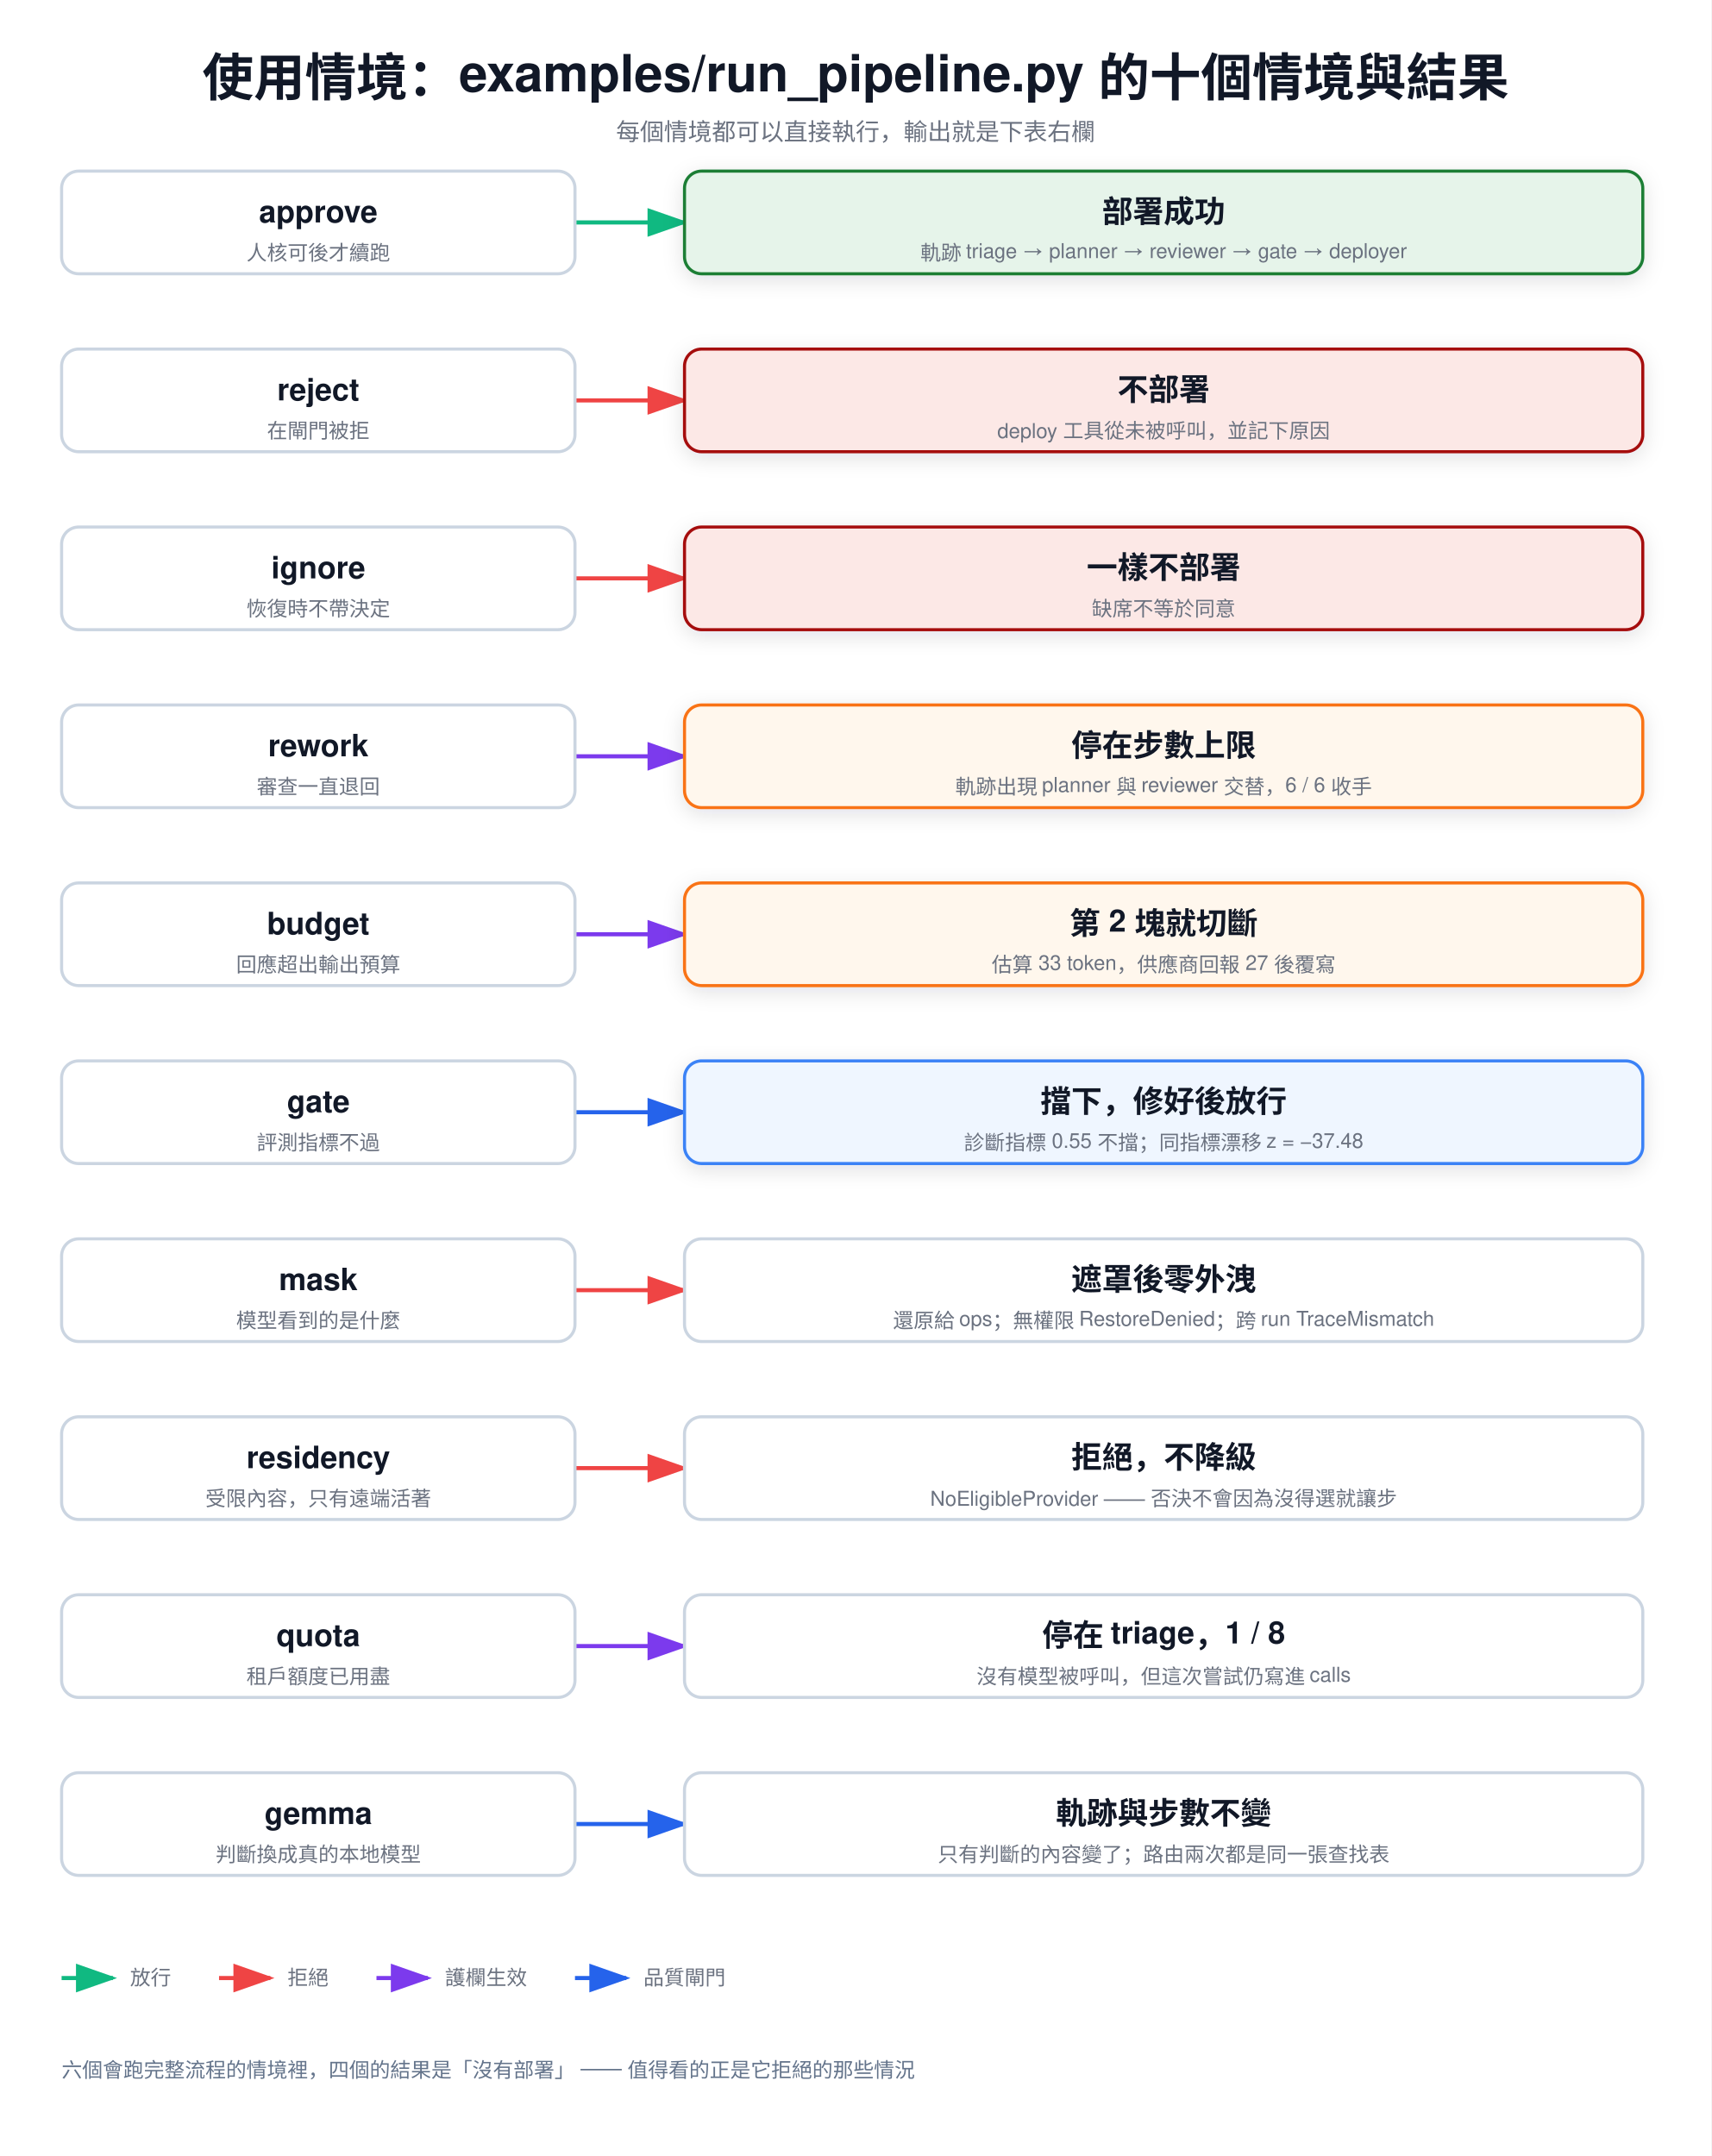
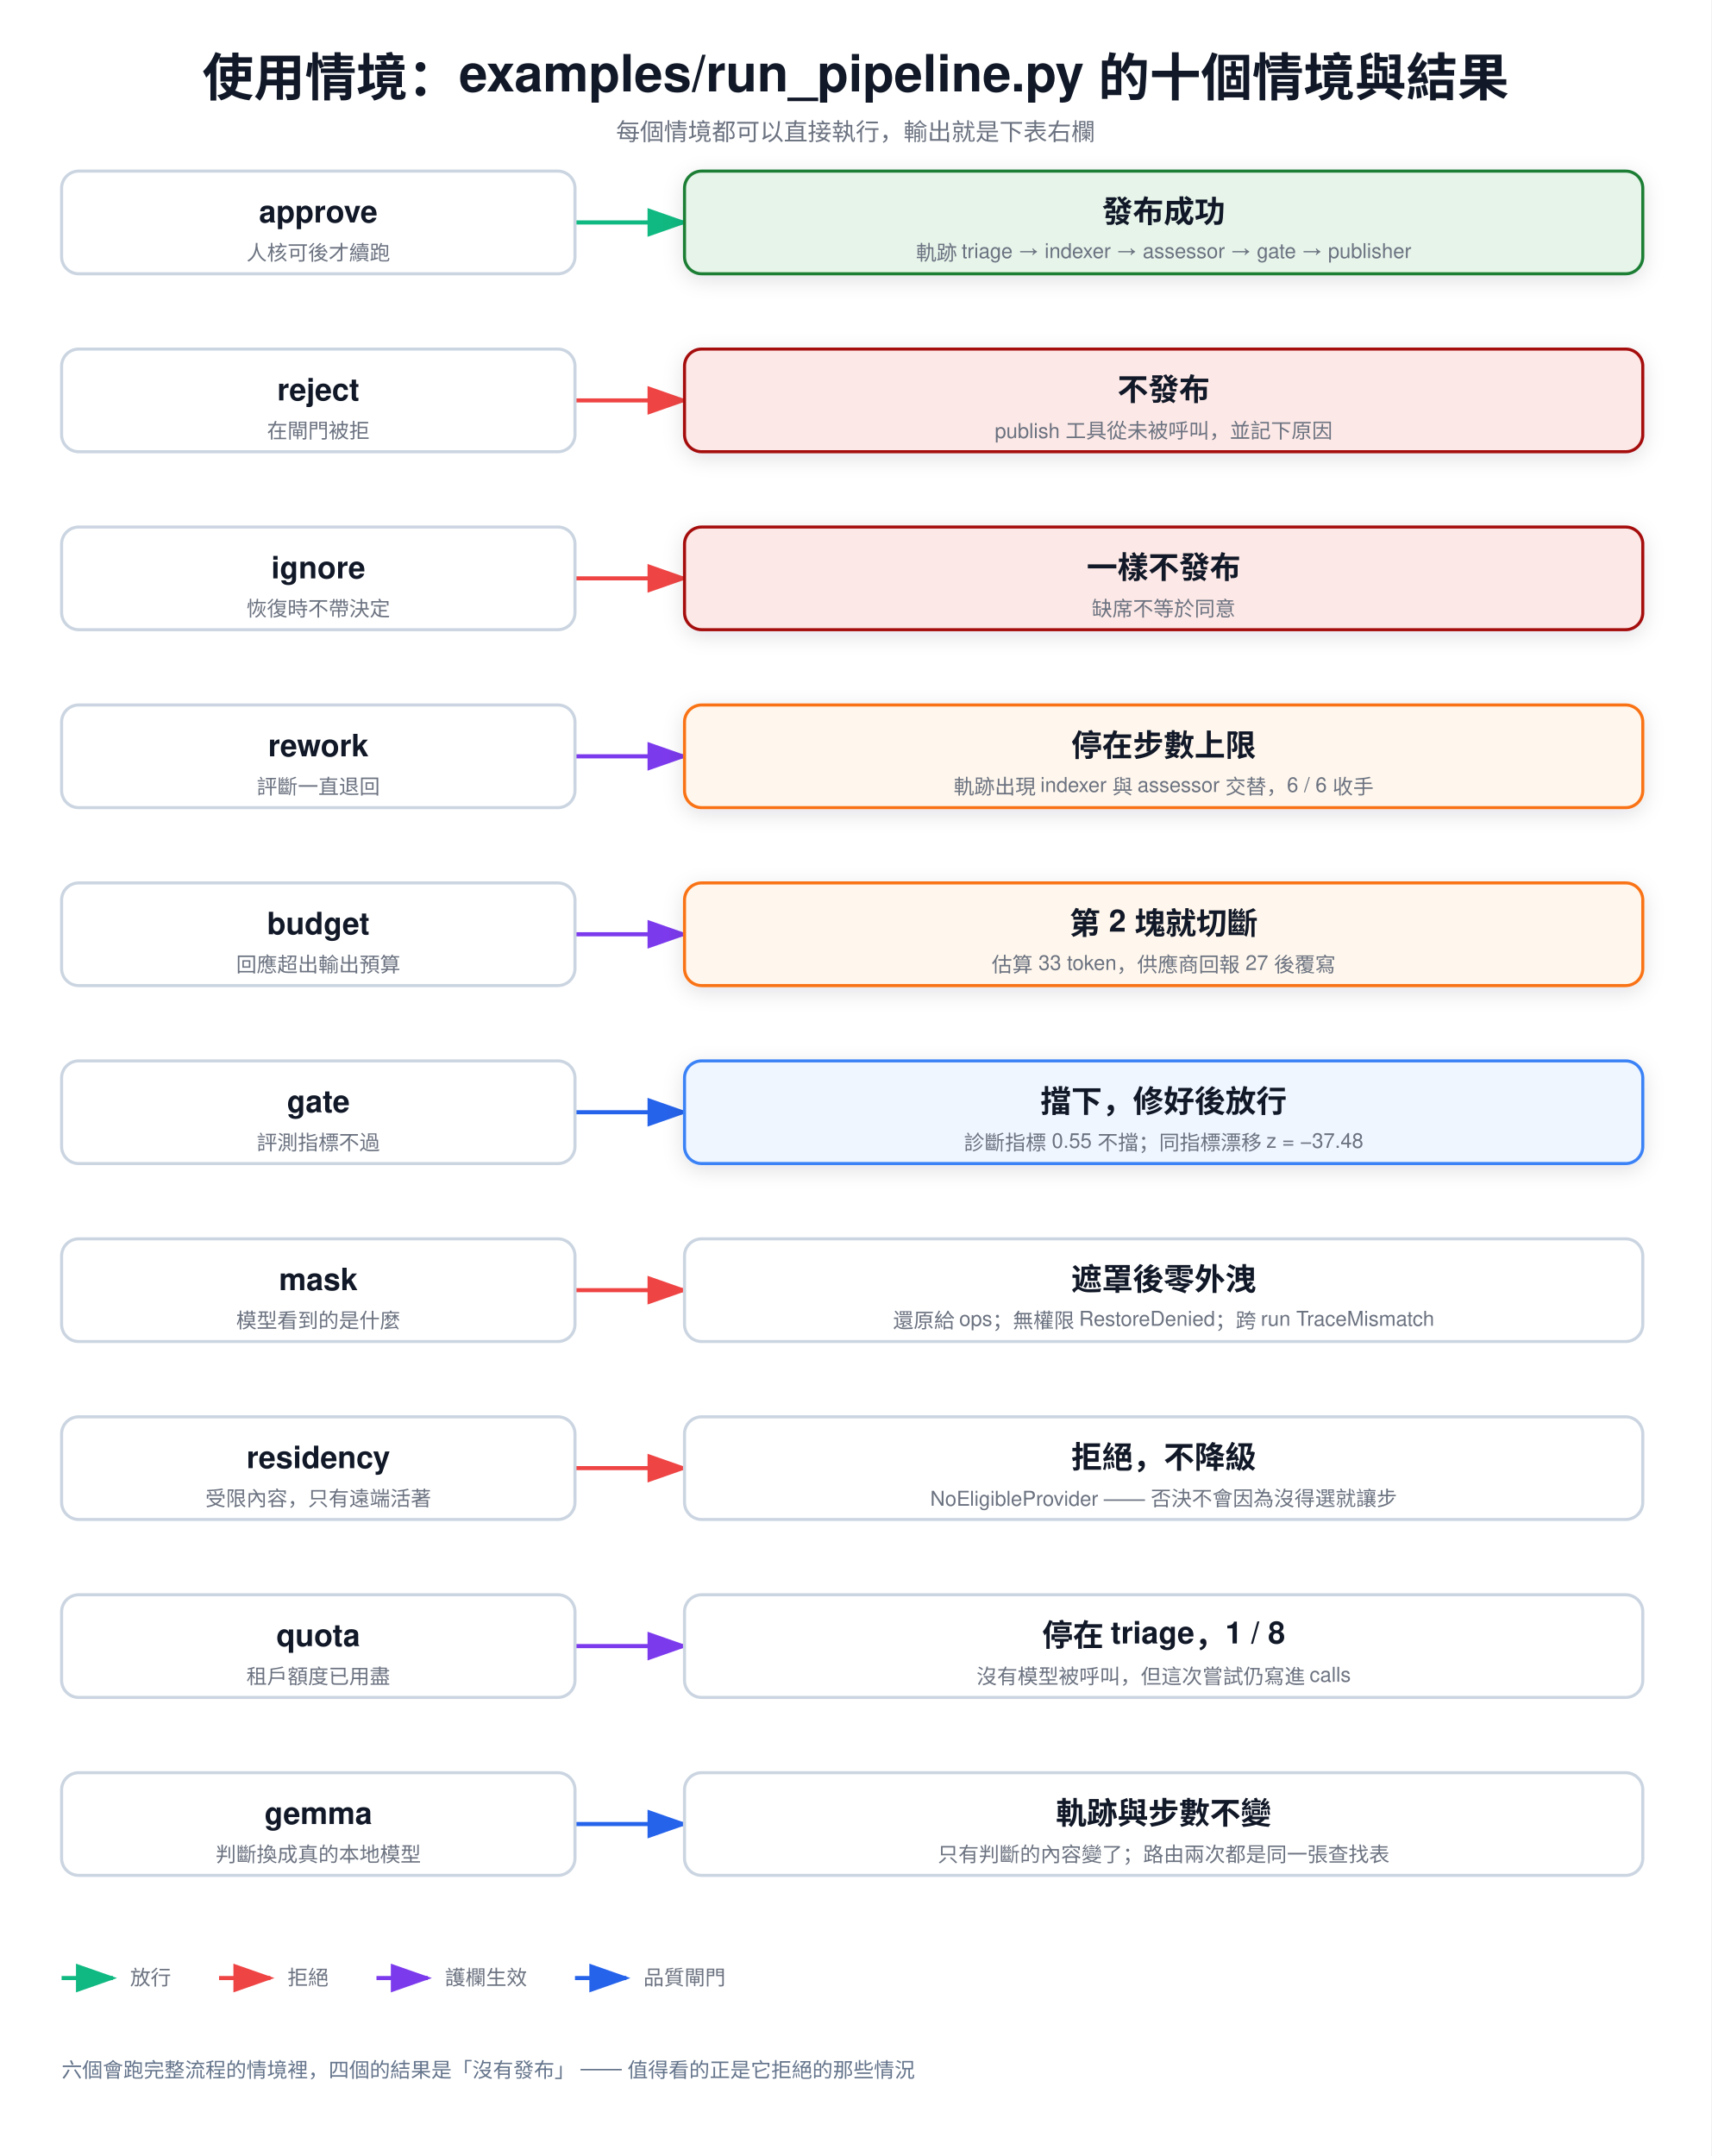
<svg xmlns="http://www.w3.org/2000/svg" viewBox="0 0 1000 1260" width="1000" height="1260" data-generator="fireworks-tech-graph" data-schema-version="1" data-text-metrics="heuristic-v1" data-style-id="1" data-visual-theme="Flat Icon" data-diagram-type="architecture" data-motion-scene="" data-semantic-profile="generic" data-semantic-valid="true" data-quality-profile="showcase" data-max-bends-per-edge="2" data-max-total-bends="8" data-max-route-stretch="1.35" data-max-bridged-crossings="0" data-min-node-gap="40.0" data-min-container-gutter="20.0" data-min-label-clearance="4.0" data-min-segment-length="16.0">
  <defs>
    <marker id="arrowA" markerWidth="10" markerHeight="7" refX="9" refY="3.5" orient="auto">
      <polygon points="0 0, 10 3.5, 0 7" fill="#7c3aed" />
    </marker>
    <marker id="arrowB" markerWidth="10" markerHeight="7" refX="9" refY="3.5" orient="auto">
      <polygon points="0 0, 10 3.5, 0 7" fill="#10b981" />
    </marker>
    <marker id="arrowC" markerWidth="10" markerHeight="7" refX="9" refY="3.5" orient="auto">
      <polygon points="0 0, 10 3.5, 0 7" fill="#2563eb" />
    </marker>
    <marker id="arrowE" markerWidth="10" markerHeight="7" refX="9" refY="3.5" orient="auto">
      <polygon points="0 0, 10 3.5, 0 7" fill="#f97316" />
    </marker>
    <marker id="arrowF" markerWidth="10" markerHeight="7" refX="9" refY="3.5" orient="auto">
      <polygon points="0 0, 10 3.5, 0 7" fill="#7c3aed" />
    </marker>
    <marker id="arrowG" markerWidth="10" markerHeight="7" refX="9" refY="3.5" orient="auto">
      <polygon points="0 0, 10 3.5, 0 7" fill="#ef4444" />
    </marker>
    <marker id="arrowH" markerWidth="10" markerHeight="7" refX="9" refY="3.5" orient="auto">
      <polygon points="0 0, 10 3.5, 0 7" fill="#6b7280" />
    </marker>
    <filter id="shadowSoft" x="-20%" y="-20%" width="140%" height="160%">
      <feDropShadow dx="0" dy="3" stdDeviation="6" flood-color="#0f172a" flood-opacity="0.12" />
    </filter>
    <filter id="shadowGlass" x="-20%" y="-20%" width="140%" height="160%">
      <feDropShadow dx="0" dy="10" stdDeviation="16" flood-color="#020617" flood-opacity="0.28" />
    </filter>
    <style>
    text { font-family: 'Helvetica Neue', Helvetica, Arial, 'PingFang SC', 'Noto Sans CJK SC', 'Microsoft YaHei', 'Microsoft JhengHei', 'SimHei', sans-serif; }
    .title { font-size: 30px; font-weight: 700; fill: #111827; }
    .subtitle { font-size: 14px; font-weight: 500; fill: #6b7280; }
    .section { font-size: 13px; font-weight: 700; fill: #2563eb; letter-spacing: 1.4px; }
    .section-sub { font-size: 12px; font-weight: 500; fill: #64748b; }
    .node-title { font-weight: 700; fill: #111827; }
    .node-sub { font-weight: 500; fill: #6b7280; }
    .node-type { font-size: 12px; font-weight: 700; fill: #64748b; letter-spacing: 0.08em; }
    .arrow-label { font-size: 12px; font-weight: 600; fill: #6b7280; }
    .legend { font-size: 12px; font-weight: 500; fill: #6b7280; }
    .footnote { font-size: 12px; font-weight: 500; fill: #64748b; }
    .metric-label { font-size: 8.5px; font-weight: 700; fill: #64748b; text-transform: uppercase; }
    .metric-value { font-size: 9.5px; font-weight: 700; fill: #111827; }
    </style>
  </defs>
  <rect data-graph-role="background" width="1000.0" height="1260.0" fill="#ffffff" />
  <text x="500.0" y="56" text-anchor="middle" class="title">使用情境：examples/run_pipeline.py 的十個情境與結果</text>
  <text x="500.0" y="82" text-anchor="middle" class="subtitle">每個情境都可以直接執行，輸出就是下表右欄</text>
  <path id="a1" data-graph-role="edge" data-edge-id="a1" data-source="n1" data-target="r1" data-edge-kind="flow" data-topic-id="" data-flow="write" data-motion-role="" data-motion-stage="" data-motion-order="" data-protocol="" data-via="" data-critical-path-id="" data-critical-hop="" data-critical-hops="" data-critical="false" data-bends="0" data-route-stretch="1.0" data-bridges="" d="M 336,130 L 400,130" fill="none" stroke="#10b981" stroke-width="2.4" stroke-linecap="round" stroke-linejoin="round" marker-end="url(#arrowB)" />
  <path id="a2" data-graph-role="edge" data-edge-id="a2" data-source="n2" data-target="r2" data-edge-kind="flow" data-topic-id="" data-flow="feedback" data-motion-role="" data-motion-stage="" data-motion-order="" data-protocol="" data-via="" data-critical-path-id="" data-critical-hop="" data-critical-hops="" data-critical="false" data-bends="0" data-route-stretch="1.0" data-bridges="" d="M 336,234 L 400,234" fill="none" stroke="#ef4444" stroke-width="2.4" stroke-linecap="round" stroke-linejoin="round" marker-end="url(#arrowG)" />
  <path id="a3" data-graph-role="edge" data-edge-id="a3" data-source="n3" data-target="r3" data-edge-kind="flow" data-topic-id="" data-flow="feedback" data-motion-role="" data-motion-stage="" data-motion-order="" data-protocol="" data-via="" data-critical-path-id="" data-critical-hop="" data-critical-hops="" data-critical="false" data-bends="0" data-route-stretch="1.0" data-bridges="" d="M 336,338 L 400,338" fill="none" stroke="#ef4444" stroke-width="2.4" stroke-linecap="round" stroke-linejoin="round" marker-end="url(#arrowG)" />
  <path id="a4" data-graph-role="edge" data-edge-id="a4" data-source="n4" data-target="r4" data-edge-kind="flow" data-topic-id="" data-flow="control" data-motion-role="" data-motion-stage="" data-motion-order="" data-protocol="" data-via="" data-critical-path-id="" data-critical-hop="" data-critical-hops="" data-critical="false" data-bends="0" data-route-stretch="1.0" data-bridges="" d="M 336,442 L 400,442" fill="none" stroke="#7c3aed" stroke-width="2.4" stroke-linecap="round" stroke-linejoin="round" marker-end="url(#arrowA)" />
  <path id="a5" data-graph-role="edge" data-edge-id="a5" data-source="n5" data-target="r5" data-edge-kind="flow" data-topic-id="" data-flow="control" data-motion-role="" data-motion-stage="" data-motion-order="" data-protocol="" data-via="" data-critical-path-id="" data-critical-hop="" data-critical-hops="" data-critical="false" data-bends="0" data-route-stretch="1.0" data-bridges="" d="M 336,546 L 400,546" fill="none" stroke="#7c3aed" stroke-width="2.4" stroke-linecap="round" stroke-linejoin="round" marker-end="url(#arrowA)" />
  <path id="a6" data-graph-role="edge" data-edge-id="a6" data-source="n6" data-target="r6" data-edge-kind="flow" data-topic-id="" data-flow="read" data-motion-role="" data-motion-stage="" data-motion-order="" data-protocol="" data-via="" data-critical-path-id="" data-critical-hop="" data-critical-hops="" data-critical="false" data-bends="0" data-route-stretch="1.0" data-bridges="" d="M 336,650 L 400,650" fill="none" stroke="#2563eb" stroke-width="2.4" stroke-linecap="round" stroke-linejoin="round" marker-end="url(#arrowC)" />
  <path id="a7" data-graph-role="edge" data-edge-id="a7" data-source="n7" data-target="r7" data-edge-kind="flow" data-topic-id="" data-flow="feedback" data-motion-role="" data-motion-stage="" data-motion-order="" data-protocol="" data-via="" data-critical-path-id="" data-critical-hop="" data-critical-hops="" data-critical="false" data-bends="0" data-route-stretch="1.0" data-bridges="" d="M 336,754 L 400,754" fill="none" stroke="#ef4444" stroke-width="2.4" stroke-linecap="round" stroke-linejoin="round" marker-end="url(#arrowG)" />
  <path id="a8" data-graph-role="edge" data-edge-id="a8" data-source="n8" data-target="r8" data-edge-kind="flow" data-topic-id="" data-flow="feedback" data-motion-role="" data-motion-stage="" data-motion-order="" data-protocol="" data-via="" data-critical-path-id="" data-critical-hop="" data-critical-hops="" data-critical="false" data-bends="0" data-route-stretch="1.0" data-bridges="" d="M 336,858 L 400,858" fill="none" stroke="#ef4444" stroke-width="2.4" stroke-linecap="round" stroke-linejoin="round" marker-end="url(#arrowG)" />
  <path id="a9" data-graph-role="edge" data-edge-id="a9" data-source="n9" data-target="r9" data-edge-kind="flow" data-topic-id="" data-flow="control" data-motion-role="" data-motion-stage="" data-motion-order="" data-protocol="" data-via="" data-critical-path-id="" data-critical-hop="" data-critical-hops="" data-critical="false" data-bends="0" data-route-stretch="1.0" data-bridges="" d="M 336,962 L 400,962" fill="none" stroke="#7c3aed" stroke-width="2.4" stroke-linecap="round" stroke-linejoin="round" marker-end="url(#arrowA)" />
  <path id="a10" data-graph-role="edge" data-edge-id="a10" data-source="n10" data-target="r10" data-edge-kind="flow" data-topic-id="" data-flow="read" data-motion-role="" data-motion-stage="" data-motion-order="" data-protocol="" data-via="" data-critical-path-id="" data-critical-hop="" data-critical-hops="" data-critical="false" data-bends="0" data-route-stretch="1.0" data-bridges="" d="M 336,1066 L 400,1066" fill="none" stroke="#2563eb" stroke-width="2.4" stroke-linecap="round" stroke-linejoin="round" marker-end="url(#arrowC)" />
  <g id="node-n1" data-graph-role="node" data-node-id="n1" data-semantic-role="rect" data-motion-role="" data-motion-stage="" data-motion-order="" data-parent="" data-deployment-id="" data-topic-id="" data-span-id="" data-station-order="" data-status="" data-start-ms="" data-duration-ms="" data-parent-span="" data-graph-bounds="36,100,336,160">
    <rect x="36.0" y="100.0" width="300.0" height="60.0" rx="10.0" fill="#ffffff" stroke="#cbd5e1" stroke-width="1.8" />
    <text data-text-role="title" data-full-text="approve" data-text-max-width="276.0" x="186.0" y="130.0" text-anchor="middle" class="node-title" font-size="18">approve</text>
    <text data-text-role="subtitle" data-full-text="人核可後才續跑" data-text-max-width="276.0" x="186.0" y="152.0" text-anchor="middle" class="node-sub" font-size="12">人核可後才續跑</text>
  </g>
  <g id="node-r1" data-graph-role="node" data-node-id="r1" data-semantic-role="rect" data-motion-role="" data-motion-stage="" data-motion-order="" data-parent="" data-deployment-id="" data-topic-id="" data-span-id="" data-station-order="" data-status="" data-start-ms="" data-duration-ms="" data-parent-span="" data-graph-bounds="400,100,960,160">
    <rect x="400.0" y="100.0" width="560.0" height="60.0" rx="10.0" fill="#e6f4ea" stroke="#1e7e34" stroke-width="1.8" filter="url(#shadowSoft)" />
-     <text data-text-role="title" data-full-text="部署成功" data-text-max-width="536.0" x="680.0" y="130.0" text-anchor="middle" class="node-title" font-size="18">部署成功</text>
-     <text data-text-role="subtitle" data-full-text="軌跡 triage → planner → reviewer → gate → deployer" data-text-max-width="536.0" x="680.0" y="152.0" text-anchor="middle" class="node-sub" font-size="12">軌跡 triage → planner → reviewer → gate → deployer</text>
+     <text data-text-role="title" data-full-text="發布成功" data-text-max-width="536.0" x="680.0" y="130.0" text-anchor="middle" class="node-title" font-size="18">發布成功</text>
+     <text data-text-role="subtitle" data-full-text="軌跡 triage → indexer → assessor → gate → publisher" data-text-max-width="536.0" x="680.0" y="152.0" text-anchor="middle" class="node-sub" font-size="12">軌跡 triage → indexer → assessor → gate → publisher</text>
  </g>
  <g id="node-n2" data-graph-role="node" data-node-id="n2" data-semantic-role="rect" data-motion-role="" data-motion-stage="" data-motion-order="" data-parent="" data-deployment-id="" data-topic-id="" data-span-id="" data-station-order="" data-status="" data-start-ms="" data-duration-ms="" data-parent-span="" data-graph-bounds="36,204,336,264">
    <rect x="36.0" y="204.0" width="300.0" height="60.0" rx="10.0" fill="#ffffff" stroke="#cbd5e1" stroke-width="1.8" />
    <text data-text-role="title" data-full-text="reject" data-text-max-width="276.0" x="186.0" y="234.0" text-anchor="middle" class="node-title" font-size="18">reject</text>
    <text data-text-role="subtitle" data-full-text="在閘門被拒" data-text-max-width="276.0" x="186.0" y="256.0" text-anchor="middle" class="node-sub" font-size="12">在閘門被拒</text>
  </g>
  <g id="node-r2" data-graph-role="node" data-node-id="r2" data-semantic-role="rect" data-motion-role="" data-motion-stage="" data-motion-order="" data-parent="" data-deployment-id="" data-topic-id="" data-span-id="" data-station-order="" data-status="" data-start-ms="" data-duration-ms="" data-parent-span="" data-graph-bounds="400,204,960,264">
    <rect x="400.0" y="204.0" width="560.0" height="60.0" rx="10.0" fill="#fce8e6" stroke="#a50e0e" stroke-width="1.8" filter="url(#shadowSoft)" />
-     <text data-text-role="title" data-full-text="不部署" data-text-max-width="536.0" x="680.0" y="234.0" text-anchor="middle" class="node-title" font-size="18">不部署</text>
-     <text data-text-role="subtitle" data-full-text="deploy 工具從未被呼叫，並記下原因" data-text-max-width="536.0" x="680.0" y="256.0" text-anchor="middle" class="node-sub" font-size="12">deploy 工具從未被呼叫，並記下原因</text>
+     <text data-text-role="title" data-full-text="不發布" data-text-max-width="536.0" x="680.0" y="234.0" text-anchor="middle" class="node-title" font-size="18">不發布</text>
+     <text data-text-role="subtitle" data-full-text="publish 工具從未被呼叫，並記下原因" data-text-max-width="536.0" x="680.0" y="256.0" text-anchor="middle" class="node-sub" font-size="12">publish 工具從未被呼叫，並記下原因</text>
  </g>
  <g id="node-n3" data-graph-role="node" data-node-id="n3" data-semantic-role="rect" data-motion-role="" data-motion-stage="" data-motion-order="" data-parent="" data-deployment-id="" data-topic-id="" data-span-id="" data-station-order="" data-status="" data-start-ms="" data-duration-ms="" data-parent-span="" data-graph-bounds="36,308,336,368">
    <rect x="36.0" y="308.0" width="300.0" height="60.0" rx="10.0" fill="#ffffff" stroke="#cbd5e1" stroke-width="1.8" />
    <text data-text-role="title" data-full-text="ignore" data-text-max-width="276.0" x="186.0" y="338.0" text-anchor="middle" class="node-title" font-size="18">ignore</text>
    <text data-text-role="subtitle" data-full-text="恢復時不帶決定" data-text-max-width="276.0" x="186.0" y="360.0" text-anchor="middle" class="node-sub" font-size="12">恢復時不帶決定</text>
  </g>
  <g id="node-r3" data-graph-role="node" data-node-id="r3" data-semantic-role="rect" data-motion-role="" data-motion-stage="" data-motion-order="" data-parent="" data-deployment-id="" data-topic-id="" data-span-id="" data-station-order="" data-status="" data-start-ms="" data-duration-ms="" data-parent-span="" data-graph-bounds="400,308,960,368">
    <rect x="400.0" y="308.0" width="560.0" height="60.0" rx="10.0" fill="#fce8e6" stroke="#a50e0e" stroke-width="1.8" filter="url(#shadowSoft)" />
-     <text data-text-role="title" data-full-text="一樣不部署" data-text-max-width="536.0" x="680.0" y="338.0" text-anchor="middle" class="node-title" font-size="18">一樣不部署</text>
+     <text data-text-role="title" data-full-text="一樣不發布" data-text-max-width="536.0" x="680.0" y="338.0" text-anchor="middle" class="node-title" font-size="18">一樣不發布</text>
    <text data-text-role="subtitle" data-full-text="缺席不等於同意" data-text-max-width="536.0" x="680.0" y="360.0" text-anchor="middle" class="node-sub" font-size="12">缺席不等於同意</text>
  </g>
  <g id="node-n4" data-graph-role="node" data-node-id="n4" data-semantic-role="rect" data-motion-role="" data-motion-stage="" data-motion-order="" data-parent="" data-deployment-id="" data-topic-id="" data-span-id="" data-station-order="" data-status="" data-start-ms="" data-duration-ms="" data-parent-span="" data-graph-bounds="36,412,336,472">
    <rect x="36.0" y="412.0" width="300.0" height="60.0" rx="10.0" fill="#ffffff" stroke="#cbd5e1" stroke-width="1.8" />
    <text data-text-role="title" data-full-text="rework" data-text-max-width="276.0" x="186.0" y="442.0" text-anchor="middle" class="node-title" font-size="18">rework</text>
-     <text data-text-role="subtitle" data-full-text="審查一直退回" data-text-max-width="276.0" x="186.0" y="464.0" text-anchor="middle" class="node-sub" font-size="12">審查一直退回</text>
+     <text data-text-role="subtitle" data-full-text="評斷一直退回" data-text-max-width="276.0" x="186.0" y="464.0" text-anchor="middle" class="node-sub" font-size="12">評斷一直退回</text>
  </g>
  <g id="node-r4" data-graph-role="node" data-node-id="r4" data-semantic-role="rect" data-motion-role="" data-motion-stage="" data-motion-order="" data-parent="" data-deployment-id="" data-topic-id="" data-span-id="" data-station-order="" data-status="" data-start-ms="" data-duration-ms="" data-parent-span="" data-graph-bounds="400,412,960,472">
    <rect x="400.0" y="412.0" width="560.0" height="60.0" rx="10.0" fill="#fff7ed" stroke="#f97316" stroke-width="1.8" filter="url(#shadowSoft)" />
    <text data-text-role="title" data-full-text="停在步數上限" data-text-max-width="536.0" x="680.0" y="442.0" text-anchor="middle" class="node-title" font-size="18">停在步數上限</text>
-     <text data-text-role="subtitle" data-full-text="軌跡出現 planner 與 reviewer 交替，6 / 6 收手" data-text-max-width="536.0" x="680.0" y="464.0" text-anchor="middle" class="node-sub" font-size="12">軌跡出現 planner 與 reviewer 交替，6 / 6 收手</text>
+     <text data-text-role="subtitle" data-full-text="軌跡出現 indexer 與 assessor 交替，6 / 6 收手" data-text-max-width="536.0" x="680.0" y="464.0" text-anchor="middle" class="node-sub" font-size="12">軌跡出現 indexer 與 assessor 交替，6 / 6 收手</text>
  </g>
  <g id="node-n5" data-graph-role="node" data-node-id="n5" data-semantic-role="rect" data-motion-role="" data-motion-stage="" data-motion-order="" data-parent="" data-deployment-id="" data-topic-id="" data-span-id="" data-station-order="" data-status="" data-start-ms="" data-duration-ms="" data-parent-span="" data-graph-bounds="36,516,336,576">
    <rect x="36.0" y="516.0" width="300.0" height="60.0" rx="10.0" fill="#ffffff" stroke="#cbd5e1" stroke-width="1.8" />
    <text data-text-role="title" data-full-text="budget" data-text-max-width="276.0" x="186.0" y="546.0" text-anchor="middle" class="node-title" font-size="18">budget</text>
    <text data-text-role="subtitle" data-full-text="回應超出輸出預算" data-text-max-width="276.0" x="186.0" y="568.0" text-anchor="middle" class="node-sub" font-size="12">回應超出輸出預算</text>
  </g>
  <g id="node-r5" data-graph-role="node" data-node-id="r5" data-semantic-role="rect" data-motion-role="" data-motion-stage="" data-motion-order="" data-parent="" data-deployment-id="" data-topic-id="" data-span-id="" data-station-order="" data-status="" data-start-ms="" data-duration-ms="" data-parent-span="" data-graph-bounds="400,516,960,576">
    <rect x="400.0" y="516.0" width="560.0" height="60.0" rx="10.0" fill="#fff7ed" stroke="#f97316" stroke-width="1.8" filter="url(#shadowSoft)" />
    <text data-text-role="title" data-full-text="第 2 塊就切斷" data-text-max-width="536.0" x="680.0" y="546.0" text-anchor="middle" class="node-title" font-size="18">第 2 塊就切斷</text>
    <text data-text-role="subtitle" data-full-text="估算 33 token，供應商回報 27 後覆寫" data-text-max-width="536.0" x="680.0" y="568.0" text-anchor="middle" class="node-sub" font-size="12">估算 33 token，供應商回報 27 後覆寫</text>
  </g>
  <g id="node-n6" data-graph-role="node" data-node-id="n6" data-semantic-role="rect" data-motion-role="" data-motion-stage="" data-motion-order="" data-parent="" data-deployment-id="" data-topic-id="" data-span-id="" data-station-order="" data-status="" data-start-ms="" data-duration-ms="" data-parent-span="" data-graph-bounds="36,620,336,680">
    <rect x="36.0" y="620.0" width="300.0" height="60.0" rx="10.0" fill="#ffffff" stroke="#cbd5e1" stroke-width="1.8" />
    <text data-text-role="title" data-full-text="gate" data-text-max-width="276.0" x="186.0" y="650.0" text-anchor="middle" class="node-title" font-size="18">gate</text>
    <text data-text-role="subtitle" data-full-text="評測指標不過" data-text-max-width="276.0" x="186.0" y="672.0" text-anchor="middle" class="node-sub" font-size="12">評測指標不過</text>
  </g>
  <g id="node-r6" data-graph-role="node" data-node-id="r6" data-semantic-role="rect" data-motion-role="" data-motion-stage="" data-motion-order="" data-parent="" data-deployment-id="" data-topic-id="" data-span-id="" data-station-order="" data-status="" data-start-ms="" data-duration-ms="" data-parent-span="" data-graph-bounds="400,620,960,680">
    <rect x="400.0" y="620.0" width="560.0" height="60.0" rx="10.0" fill="#eff6ff" stroke="#3b82f6" stroke-width="1.8" filter="url(#shadowSoft)" />
    <text data-text-role="title" data-full-text="擋下，修好後放行" data-text-max-width="536.0" x="680.0" y="650.0" text-anchor="middle" class="node-title" font-size="18">擋下，修好後放行</text>
    <text data-text-role="subtitle" data-full-text="診斷指標 0.55 不擋；同指標漂移 z = −37.48" data-text-max-width="536.0" x="680.0" y="672.0" text-anchor="middle" class="node-sub" font-size="12">診斷指標 0.55 不擋；同指標漂移 z = −37.48</text>
  </g>
  <g id="node-n7" data-graph-role="node" data-node-id="n7" data-semantic-role="rect" data-motion-role="" data-motion-stage="" data-motion-order="" data-parent="" data-deployment-id="" data-topic-id="" data-span-id="" data-station-order="" data-status="" data-start-ms="" data-duration-ms="" data-parent-span="" data-graph-bounds="36,724,336,784">
    <rect x="36.0" y="724.0" width="300.0" height="60.0" rx="10.0" fill="#ffffff" stroke="#cbd5e1" stroke-width="1.8" />
    <text data-text-role="title" data-full-text="mask" data-text-max-width="276.0" x="186.0" y="754.0" text-anchor="middle" class="node-title" font-size="18">mask</text>
    <text data-text-role="subtitle" data-full-text="模型看到的是什麼" data-text-max-width="276.0" x="186.0" y="776.0" text-anchor="middle" class="node-sub" font-size="12">模型看到的是什麼</text>
  </g>
  <g id="node-r7" data-graph-role="node" data-node-id="r7" data-semantic-role="rect" data-motion-role="" data-motion-stage="" data-motion-order="" data-parent="" data-deployment-id="" data-topic-id="" data-span-id="" data-station-order="" data-status="" data-start-ms="" data-duration-ms="" data-parent-span="" data-graph-bounds="400,724,960,784">
    <rect x="400.0" y="724.0" width="560.0" height="60.0" rx="10.0" fill="#ffffff" stroke="#cbd5e1" stroke-width="1.8" />
    <text data-text-role="title" data-full-text="遮罩後零外洩" data-text-max-width="536.0" x="680.0" y="754.0" text-anchor="middle" class="node-title" font-size="18">遮罩後零外洩</text>
    <text data-text-role="subtitle" data-full-text="還原給 ops；無權限 RestoreDenied；跨 run TraceMismatch" data-text-max-width="536.0" x="680.0" y="776.0" text-anchor="middle" class="node-sub" font-size="12">還原給 ops；無權限 RestoreDenied；跨 run TraceMismatch</text>
  </g>
  <g id="node-n8" data-graph-role="node" data-node-id="n8" data-semantic-role="rect" data-motion-role="" data-motion-stage="" data-motion-order="" data-parent="" data-deployment-id="" data-topic-id="" data-span-id="" data-station-order="" data-status="" data-start-ms="" data-duration-ms="" data-parent-span="" data-graph-bounds="36,828,336,888">
    <rect x="36.0" y="828.0" width="300.0" height="60.0" rx="10.0" fill="#ffffff" stroke="#cbd5e1" stroke-width="1.8" />
    <text data-text-role="title" data-full-text="residency" data-text-max-width="276.0" x="186.0" y="858.0" text-anchor="middle" class="node-title" font-size="18">residency</text>
    <text data-text-role="subtitle" data-full-text="受限內容，只有遠端活著" data-text-max-width="276.0" x="186.0" y="880.0" text-anchor="middle" class="node-sub" font-size="12">受限內容，只有遠端活著</text>
  </g>
  <g id="node-r8" data-graph-role="node" data-node-id="r8" data-semantic-role="rect" data-motion-role="" data-motion-stage="" data-motion-order="" data-parent="" data-deployment-id="" data-topic-id="" data-span-id="" data-station-order="" data-status="" data-start-ms="" data-duration-ms="" data-parent-span="" data-graph-bounds="400,828,960,888">
    <rect x="400.0" y="828.0" width="560.0" height="60.0" rx="10.0" fill="#ffffff" stroke="#cbd5e1" stroke-width="1.8" />
    <text data-text-role="title" data-full-text="拒絕，不降級" data-text-max-width="536.0" x="680.0" y="858.0" text-anchor="middle" class="node-title" font-size="18">拒絕，不降級</text>
    <text data-text-role="subtitle" data-full-text="NoEligibleProvider —— 否決不會因為沒得選就讓步" data-text-max-width="536.0" x="680.0" y="880.0" text-anchor="middle" class="node-sub" font-size="12">NoEligibleProvider —— 否決不會因為沒得選就讓步</text>
  </g>
  <g id="node-n9" data-graph-role="node" data-node-id="n9" data-semantic-role="rect" data-motion-role="" data-motion-stage="" data-motion-order="" data-parent="" data-deployment-id="" data-topic-id="" data-span-id="" data-station-order="" data-status="" data-start-ms="" data-duration-ms="" data-parent-span="" data-graph-bounds="36,932,336,992">
    <rect x="36.0" y="932.0" width="300.0" height="60.0" rx="10.0" fill="#ffffff" stroke="#cbd5e1" stroke-width="1.8" />
    <text data-text-role="title" data-full-text="quota" data-text-max-width="276.0" x="186.0" y="962.0" text-anchor="middle" class="node-title" font-size="18">quota</text>
    <text data-text-role="subtitle" data-full-text="租戶額度已用盡" data-text-max-width="276.0" x="186.0" y="984.0" text-anchor="middle" class="node-sub" font-size="12">租戶額度已用盡</text>
  </g>
  <g id="node-r9" data-graph-role="node" data-node-id="r9" data-semantic-role="rect" data-motion-role="" data-motion-stage="" data-motion-order="" data-parent="" data-deployment-id="" data-topic-id="" data-span-id="" data-station-order="" data-status="" data-start-ms="" data-duration-ms="" data-parent-span="" data-graph-bounds="400,932,960,992">
    <rect x="400.0" y="932.0" width="560.0" height="60.0" rx="10.0" fill="#ffffff" stroke="#cbd5e1" stroke-width="1.8" />
    <text data-text-role="title" data-full-text="停在 triage，1 / 8" data-text-max-width="536.0" x="680.0" y="962.0" text-anchor="middle" class="node-title" font-size="18">停在 triage，1 / 8</text>
    <text data-text-role="subtitle" data-full-text="沒有模型被呼叫，但這次嘗試仍寫進 calls" data-text-max-width="536.0" x="680.0" y="984.0" text-anchor="middle" class="node-sub" font-size="12">沒有模型被呼叫，但這次嘗試仍寫進 calls</text>
  </g>
  <g id="node-n10" data-graph-role="node" data-node-id="n10" data-semantic-role="rect" data-motion-role="" data-motion-stage="" data-motion-order="" data-parent="" data-deployment-id="" data-topic-id="" data-span-id="" data-station-order="" data-status="" data-start-ms="" data-duration-ms="" data-parent-span="" data-graph-bounds="36,1036,336,1096">
    <rect x="36.0" y="1036.0" width="300.0" height="60.0" rx="10.0" fill="#ffffff" stroke="#cbd5e1" stroke-width="1.8" />
    <text data-text-role="title" data-full-text="gemma" data-text-max-width="276.0" x="186.0" y="1066.0" text-anchor="middle" class="node-title" font-size="18">gemma</text>
    <text data-text-role="subtitle" data-full-text="判斷換成真的本地模型" data-text-max-width="276.0" x="186.0" y="1088.0" text-anchor="middle" class="node-sub" font-size="12">判斷換成真的本地模型</text>
  </g>
  <g id="node-r10" data-graph-role="node" data-node-id="r10" data-semantic-role="rect" data-motion-role="" data-motion-stage="" data-motion-order="" data-parent="" data-deployment-id="" data-topic-id="" data-span-id="" data-station-order="" data-status="" data-start-ms="" data-duration-ms="" data-parent-span="" data-graph-bounds="400,1036,960,1096">
    <rect x="400.0" y="1036.0" width="560.0" height="60.0" rx="10.0" fill="#ffffff" stroke="#cbd5e1" stroke-width="1.8" />
    <text data-text-role="title" data-full-text="軌跡與步數不變" data-text-max-width="536.0" x="680.0" y="1066.0" text-anchor="middle" class="node-title" font-size="18">軌跡與步數不變</text>
    <text data-text-role="subtitle" data-full-text="只有判斷的內容變了；路由兩次都是同一張查找表" data-text-max-width="536.0" x="680.0" y="1088.0" text-anchor="middle" class="node-sub" font-size="12">只有判斷的內容變了；路由兩次都是同一張查找表</text>
  </g>
  <g id="legend" data-graph-role="legend">
    <rect id="legend-zone" data-graph-role="reserved" data-reserved-kind="legend" x="26" y="1142" width="418" height="46" rx="10" fill="none" stroke="none" />
    <line data-graph-role="decoration" x1="36.0" y1="1156.0" x2="66.0" y2="1156.0" stroke="#10b981" stroke-width="2.4" marker-end="url(#arrowB)" />
    <text data-graph-role="decoration" x="76.0" y="1160.0" class="legend">放行</text>
    <line data-graph-role="decoration" x1="128.0" y1="1156.0" x2="158.0" y2="1156.0" stroke="#ef4444" stroke-width="2.4" marker-end="url(#arrowG)" />
    <text data-graph-role="decoration" x="168.0" y="1160.0" class="legend">拒絕</text>
    <line data-graph-role="decoration" x1="220.0" y1="1156.0" x2="250.0" y2="1156.0" stroke="#7c3aed" stroke-width="2.4" marker-end="url(#arrowA)" />
    <text data-graph-role="decoration" x="260.0" y="1160.0" class="legend">護欄生效</text>
    <line data-graph-role="decoration" x1="336.0" y1="1156.0" x2="366.0" y2="1156.0" stroke="#2563eb" stroke-width="2.4" marker-end="url(#arrowC)" />
    <text data-graph-role="decoration" x="376.0" y="1160.0" class="legend">品質閘門</text>
  </g>
  <g id="footer" data-graph-role="reserved" data-graph-bounds="36,1202,337,1218">
-     <text x="36.0" y="1214.0" class="footnote">六個會跑完整流程的情境裡，四個的結果是「沒有部署」 —— 值得看的正是它拒絕的那些情況</text>
+     <text x="36.0" y="1214.0" class="footnote">六個會跑完整流程的情境裡，四個的結果是「沒有發布」 —— 值得看的正是它拒絕的那些情況</text>
  </g>
</svg>
